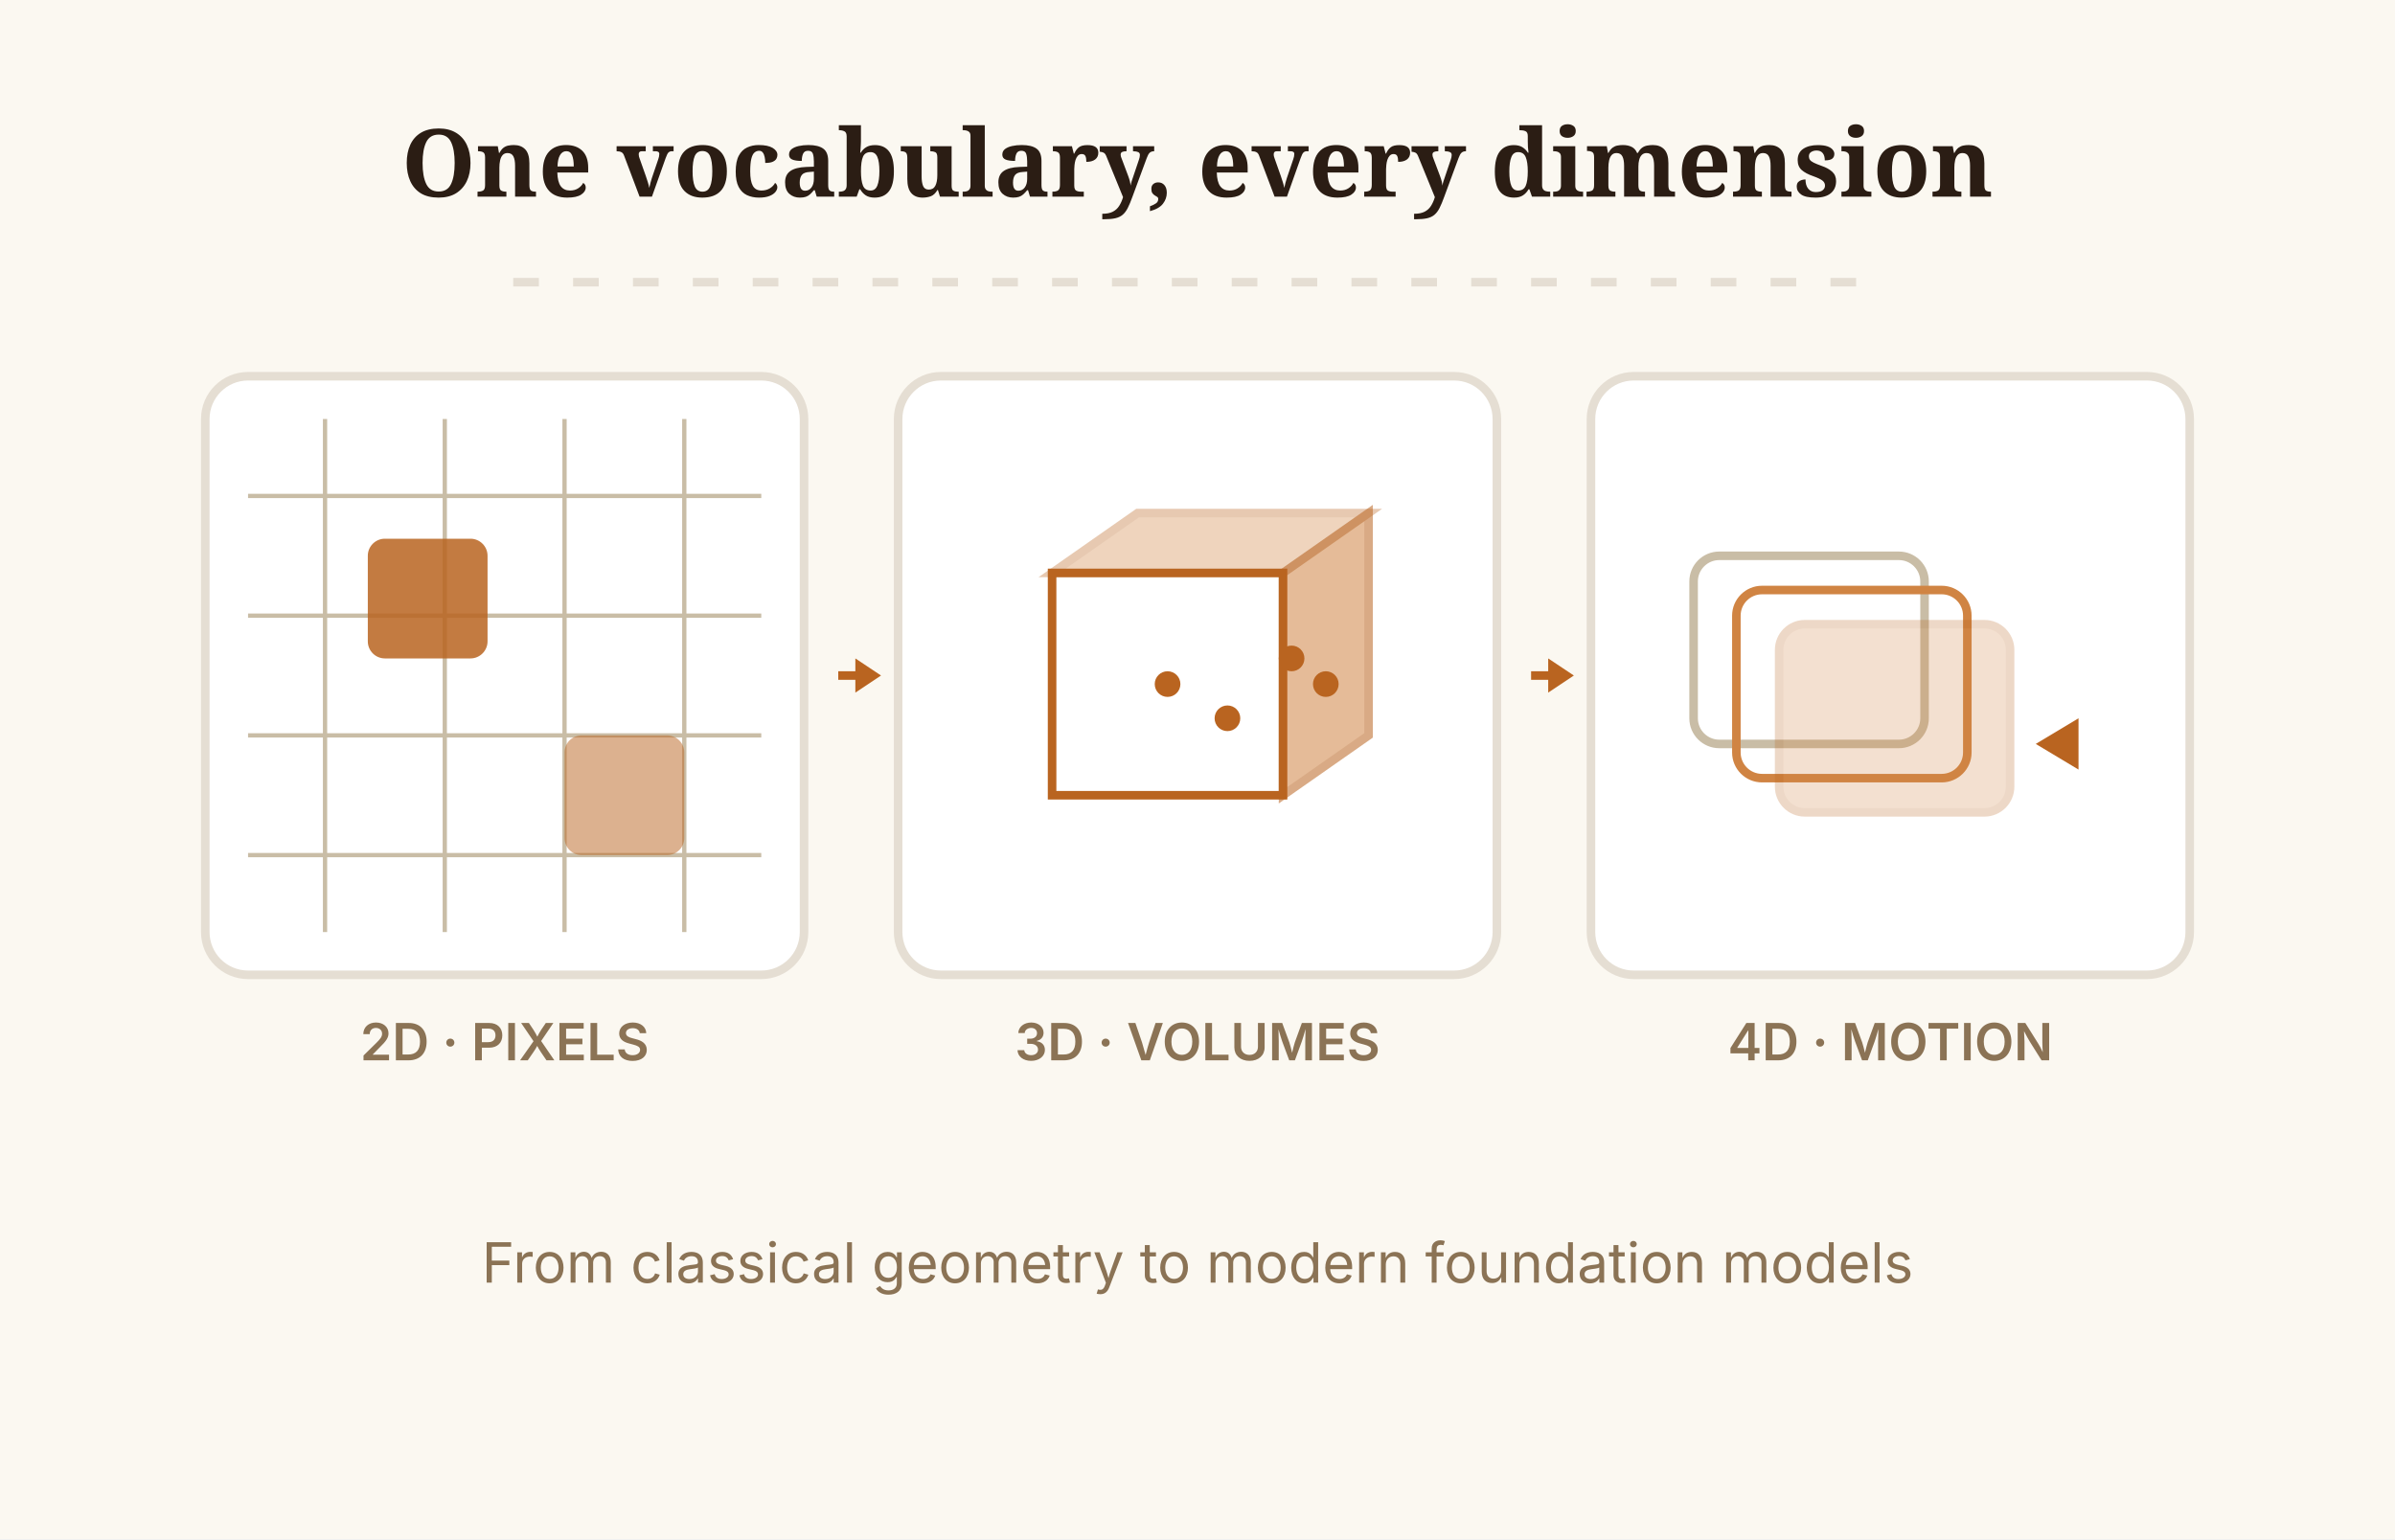
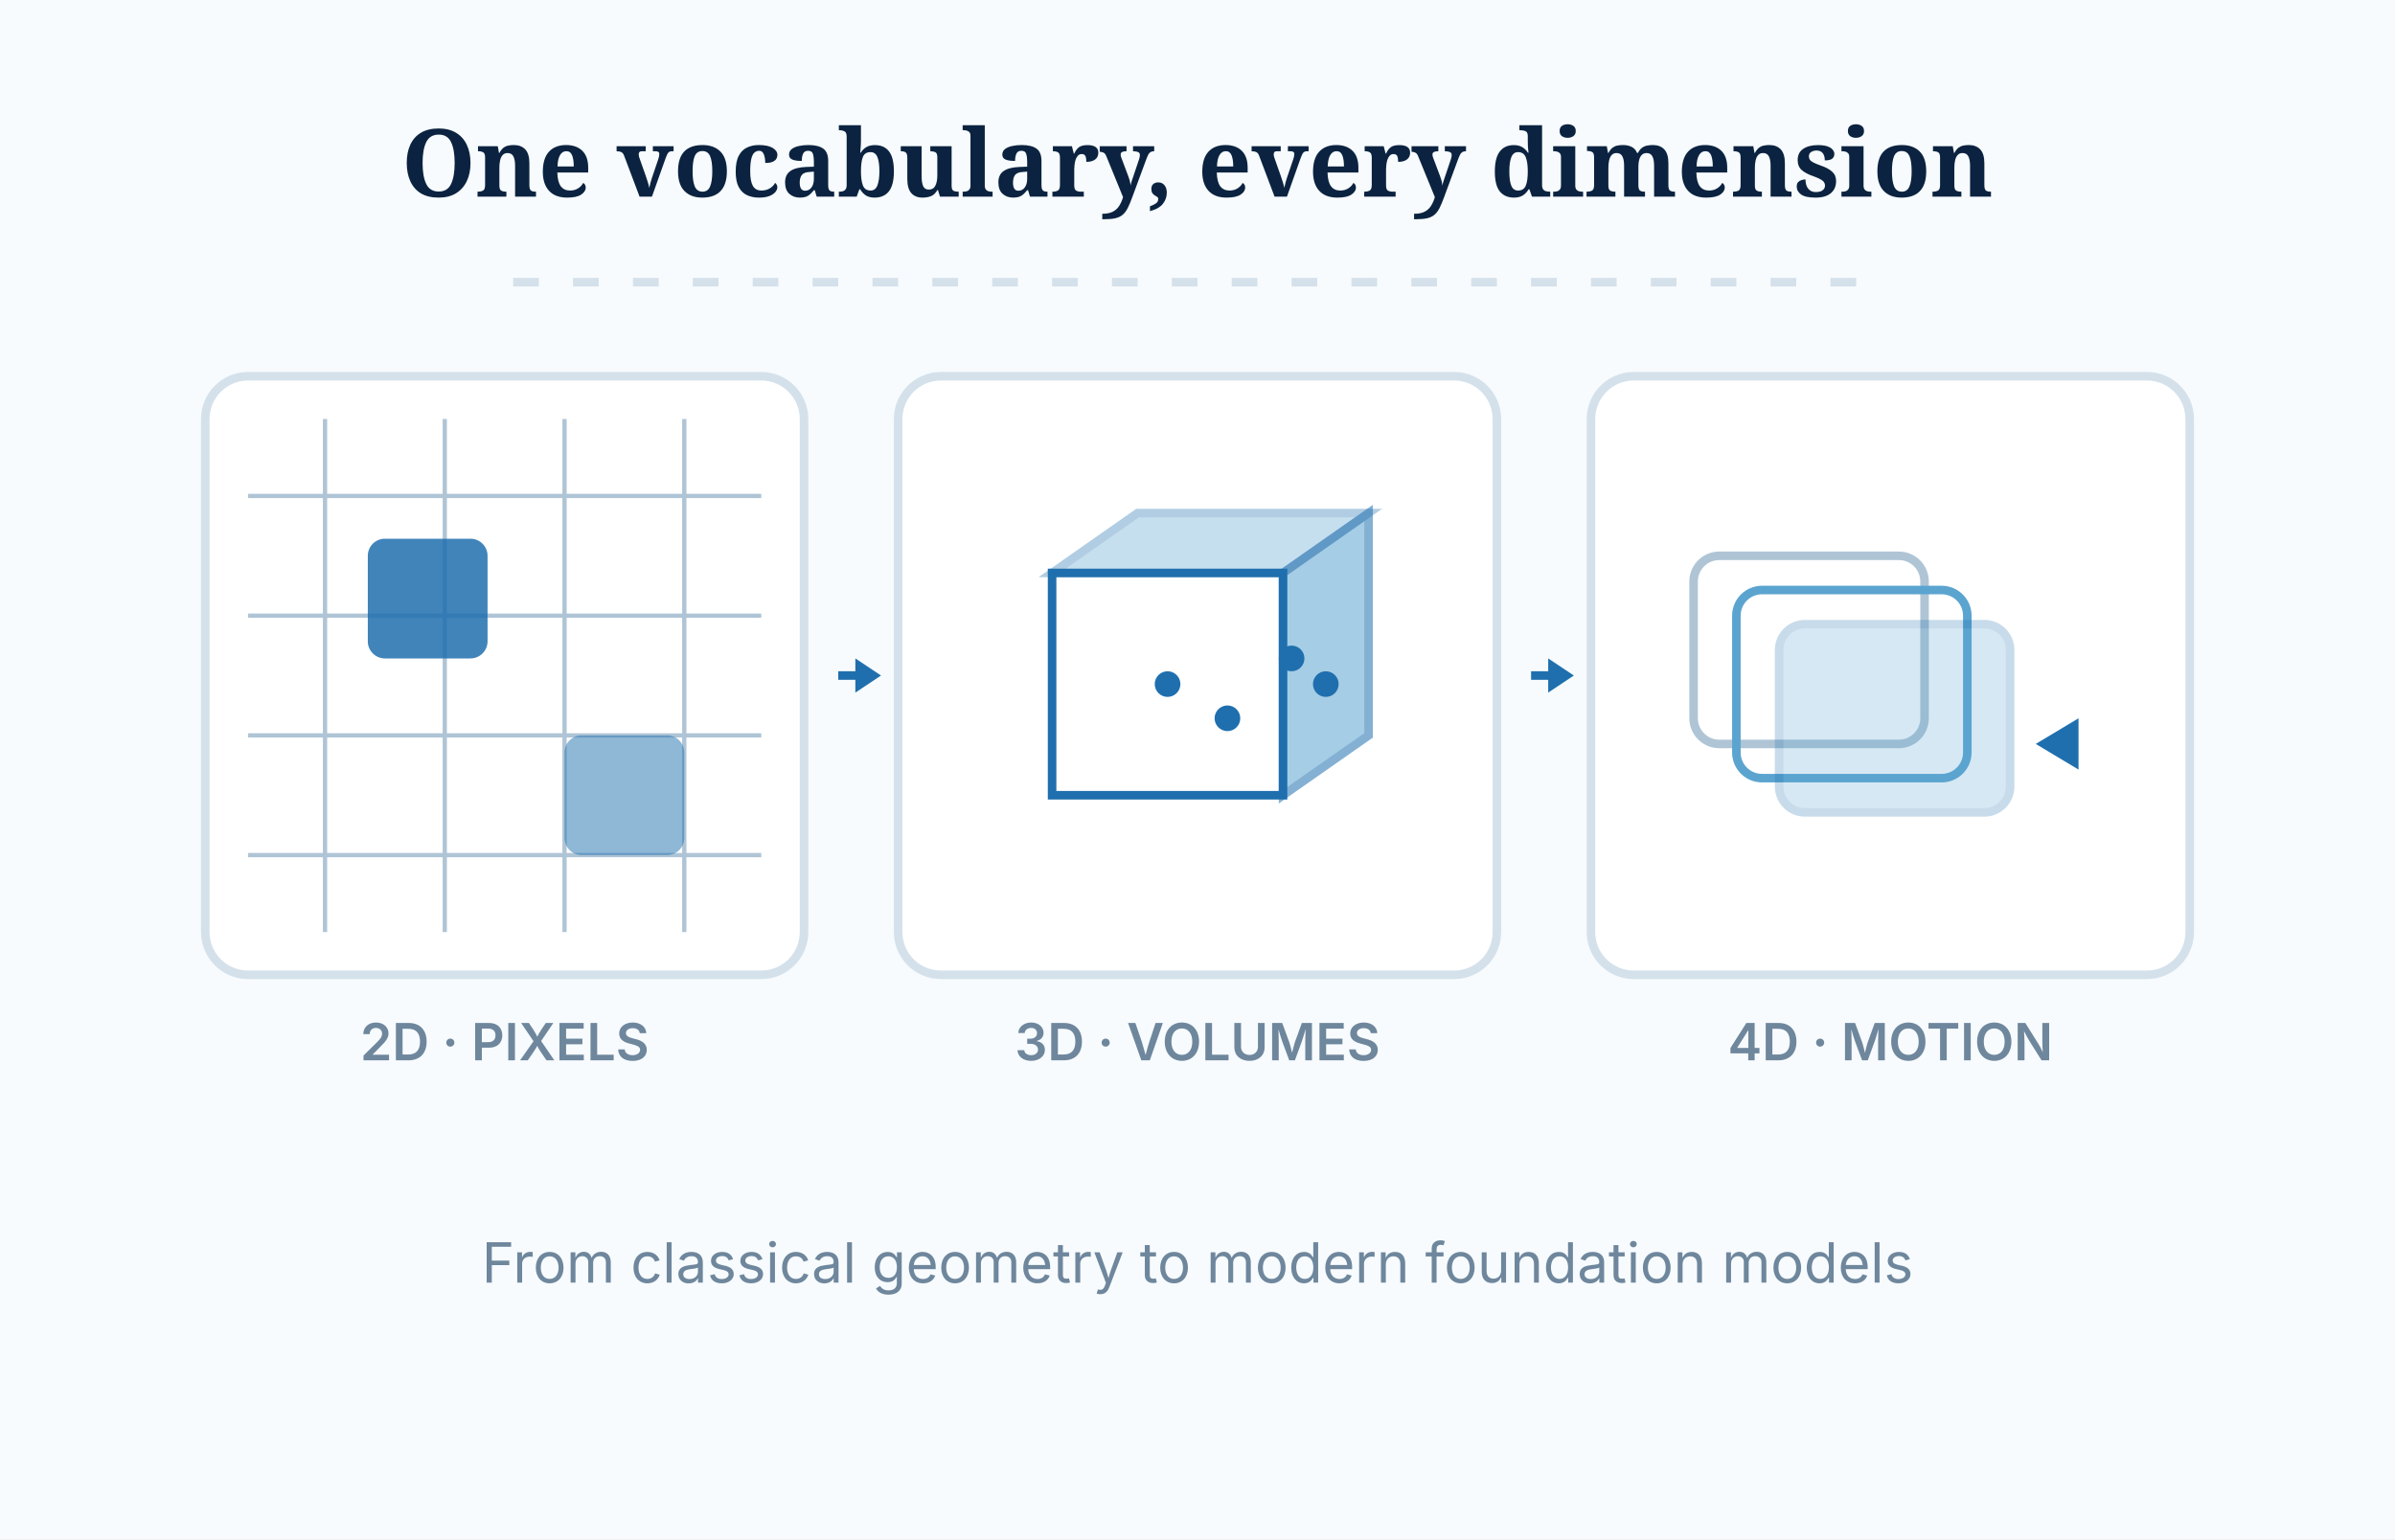
<svg xmlns="http://www.w3.org/2000/svg" viewBox="0 0 560 360" fill="none">
  <defs>
    <linearGradient id="f1a" x1="0" y1="0" x2="1" y2="1">
-       <stop offset="0" stop-color="#D08443" />
-       <stop offset="1" stop-color="#A05518" />
+       <stop offset="0" stop-color="#5BA4D0" />
+       <stop offset="1" stop-color="#165684" />
    </linearGradient>
  </defs>
-   <rect width="560" height="360" fill="#FBF8F1" />
+   <rect width="560" height="360" fill="#F7FBFD" />
  <g transform="translate(48,88)">
-     <rect x="0" y="0" width="140" height="140" rx="10" fill="#FFFFFF" stroke="#E5DED3" stroke-width="2" />
-     <g stroke="#C9BDA6" stroke-width="1">
+     <rect x="0" y="0" width="140" height="140" rx="10" fill="#FFFFFF" stroke="#D4E1EB" stroke-width="2" />
+     <g stroke="#AFC5D6" stroke-width="1">
      <line x1="28" y1="10" x2="28" y2="130" />
      <line x1="56" y1="10" x2="56" y2="130" />
      <line x1="84" y1="10" x2="84" y2="130" />
      <line x1="112" y1="10" x2="112" y2="130" />
      <line x1="10" y1="28" x2="130" y2="28" />
      <line x1="10" y1="56" x2="130" y2="56" />
      <line x1="10" y1="84" x2="130" y2="84" />
      <line x1="10" y1="112" x2="130" y2="112" />
    </g>
-     <rect x="38" y="38" width="28" height="28" fill="#B96420" opacity="0.85" rx="4" />
-     <rect x="84" y="84" width="28" height="28" fill="#B96420" opacity="0.5" rx="4" />
-     <text x="70" y="160" font-family="-apple-system, system-ui, sans-serif" font-size="12" font-weight="600" fill="#8B7355" text-anchor="middle">2D · PIXELS</text>
+     <rect x="38" y="38" width="28" height="28" fill="#1F6FAE" opacity="0.85" rx="4" />
+     <rect x="84" y="84" width="28" height="28" fill="#1F6FAE" opacity="0.5" rx="4" />
+     <text x="70" y="160" font-family="-apple-system, system-ui, sans-serif" font-size="12" font-weight="600" fill="#6F879D" text-anchor="middle">2D · PIXELS</text>
  </g>
  <g transform="translate(210,88)">
-     <rect x="0" y="0" width="140" height="140" rx="10" fill="#FFFFFF" stroke="#E5DED3" stroke-width="2" />
+     <rect x="0" y="0" width="140" height="140" rx="10" fill="#FFFFFF" stroke="#D4E1EB" stroke-width="2" />
    <g transform="translate(70,72)">
-       <path d="M -34,-26 L 20,-26 L 20,26 L -34,26 Z" fill="none" stroke="#B96420" stroke-width="2" />
-       <path d="M -34,-26 L -14,-40 L 40,-40 L 20,-26 Z" fill="#D08443" opacity="0.35" stroke="#B96420" stroke-width="2" />
-       <path d="M 20,-26 L 40,-40 L 40,12 L 20,26 Z" fill="#D08443" opacity="0.55" stroke="#B96420" stroke-width="2" />
-       <circle cx="-7" cy="0" r="3" fill="#B96420" />
-       <circle cx="7" cy="8" r="3" fill="#B96420" />
-       <circle cx="22" cy="-6" r="3" fill="#B96420" />
-       <circle cx="30" cy="0" r="3" fill="#B96420" />
+       <path d="M -34,-26 L 20,-26 L 20,26 L -34,26 Z" fill="none" stroke="#1F6FAE" stroke-width="2" />
+       <path d="M -34,-26 L -14,-40 L 40,-40 L 20,-26 Z" fill="#5BA4D0" opacity="0.35" stroke="#1F6FAE" stroke-width="2" />
+       <path d="M 20,-26 L 40,-40 L 40,12 L 20,26 Z" fill="#5BA4D0" opacity="0.55" stroke="#1F6FAE" stroke-width="2" />
+       <circle cx="-7" cy="0" r="3" fill="#1F6FAE" />
+       <circle cx="7" cy="8" r="3" fill="#1F6FAE" />
+       <circle cx="22" cy="-6" r="3" fill="#1F6FAE" />
+       <circle cx="30" cy="0" r="3" fill="#1F6FAE" />
    </g>
-     <text x="70" y="160" font-family="-apple-system, system-ui, sans-serif" font-size="12" font-weight="600" fill="#8B7355" text-anchor="middle">3D · VOLUMES</text>
+     <text x="70" y="160" font-family="-apple-system, system-ui, sans-serif" font-size="12" font-weight="600" fill="#6F879D" text-anchor="middle">3D · VOLUMES</text>
  </g>
  <g transform="translate(372,88)">
-     <rect x="0" y="0" width="140" height="140" rx="10" fill="#FFFFFF" stroke="#E5DED3" stroke-width="2" />
+     <rect x="0" y="0" width="140" height="140" rx="10" fill="#FFFFFF" stroke="#D4E1EB" stroke-width="2" />
    <g transform="translate(70,66)">
-       <rect x="-46" y="-24" width="54" height="44" rx="6" fill="none" stroke="#C9BDA6" stroke-width="2" />
-       <rect x="-36" y="-16" width="54" height="44" rx="6" fill="none" stroke="#D08443" stroke-width="2" />
-       <rect x="-26" y="-8" width="54" height="44" rx="6" fill="#D08443" opacity="0.25" stroke="#B96420" stroke-width="2" />
-       <path d="M 34,20 L 44,14 L 44,26 Z" fill="#B96420" />
+       <rect x="-46" y="-24" width="54" height="44" rx="6" fill="none" stroke="#AFC5D6" stroke-width="2" />
+       <rect x="-36" y="-16" width="54" height="44" rx="6" fill="none" stroke="#5BA4D0" stroke-width="2" />
+       <rect x="-26" y="-8" width="54" height="44" rx="6" fill="#5BA4D0" opacity="0.25" stroke="#1F6FAE" stroke-width="2" />
+       <path d="M 34,20 L 44,14 L 44,26 Z" fill="#1F6FAE" />
    </g>
-     <text x="70" y="160" font-family="-apple-system, system-ui, sans-serif" font-size="12" font-weight="600" fill="#8B7355" text-anchor="middle">4D · MOTION</text>
+     <text x="70" y="160" font-family="-apple-system, system-ui, sans-serif" font-size="12" font-weight="600" fill="#6F879D" text-anchor="middle">4D · MOTION</text>
  </g>
-   <text x="280" y="46" font-family="Georgia, serif" font-size="22" font-weight="700" fill="#2B1D14" text-anchor="middle">One vocabulary, every dimension</text>
-   <path d="M 120,66 L 440,66" stroke="#E5DED3" stroke-width="2" stroke-dasharray="6 8" />
-   <path d="M 196,158 L 204,158" stroke="#B96420" stroke-width="2" />
-   <path d="M 200,154 L 206,158 L 200,162 Z" fill="#B96420" />
-   <path d="M 358,158 L 366,158" stroke="#B96420" stroke-width="2" />
-   <path d="M 362,154 L 368,158 L 362,162 Z" fill="#B96420" />
-   <text x="280" y="300" font-family="-apple-system, system-ui, sans-serif" font-size="13" fill="#8B7355" text-anchor="middle">From classical geometry to modern foundation models</text>
+   <text x="280" y="46" font-family="Georgia, serif" font-size="22" font-weight="700" fill="#0B2340" text-anchor="middle">One vocabulary, every dimension</text>
+   <path d="M 120,66 L 440,66" stroke="#D4E1EB" stroke-width="2" stroke-dasharray="6 8" />
+   <path d="M 196,158 L 204,158" stroke="#1F6FAE" stroke-width="2" />
+   <path d="M 200,154 L 206,158 L 200,162 Z" fill="#1F6FAE" />
+   <path d="M 358,158 L 366,158" stroke="#1F6FAE" stroke-width="2" />
+   <path d="M 362,154 L 368,158 L 362,162 Z" fill="#1F6FAE" />
+   <text x="280" y="300" font-family="-apple-system, system-ui, sans-serif" font-size="13" fill="#6F879D" text-anchor="middle">From classical geometry to modern foundation models</text>
</svg>
